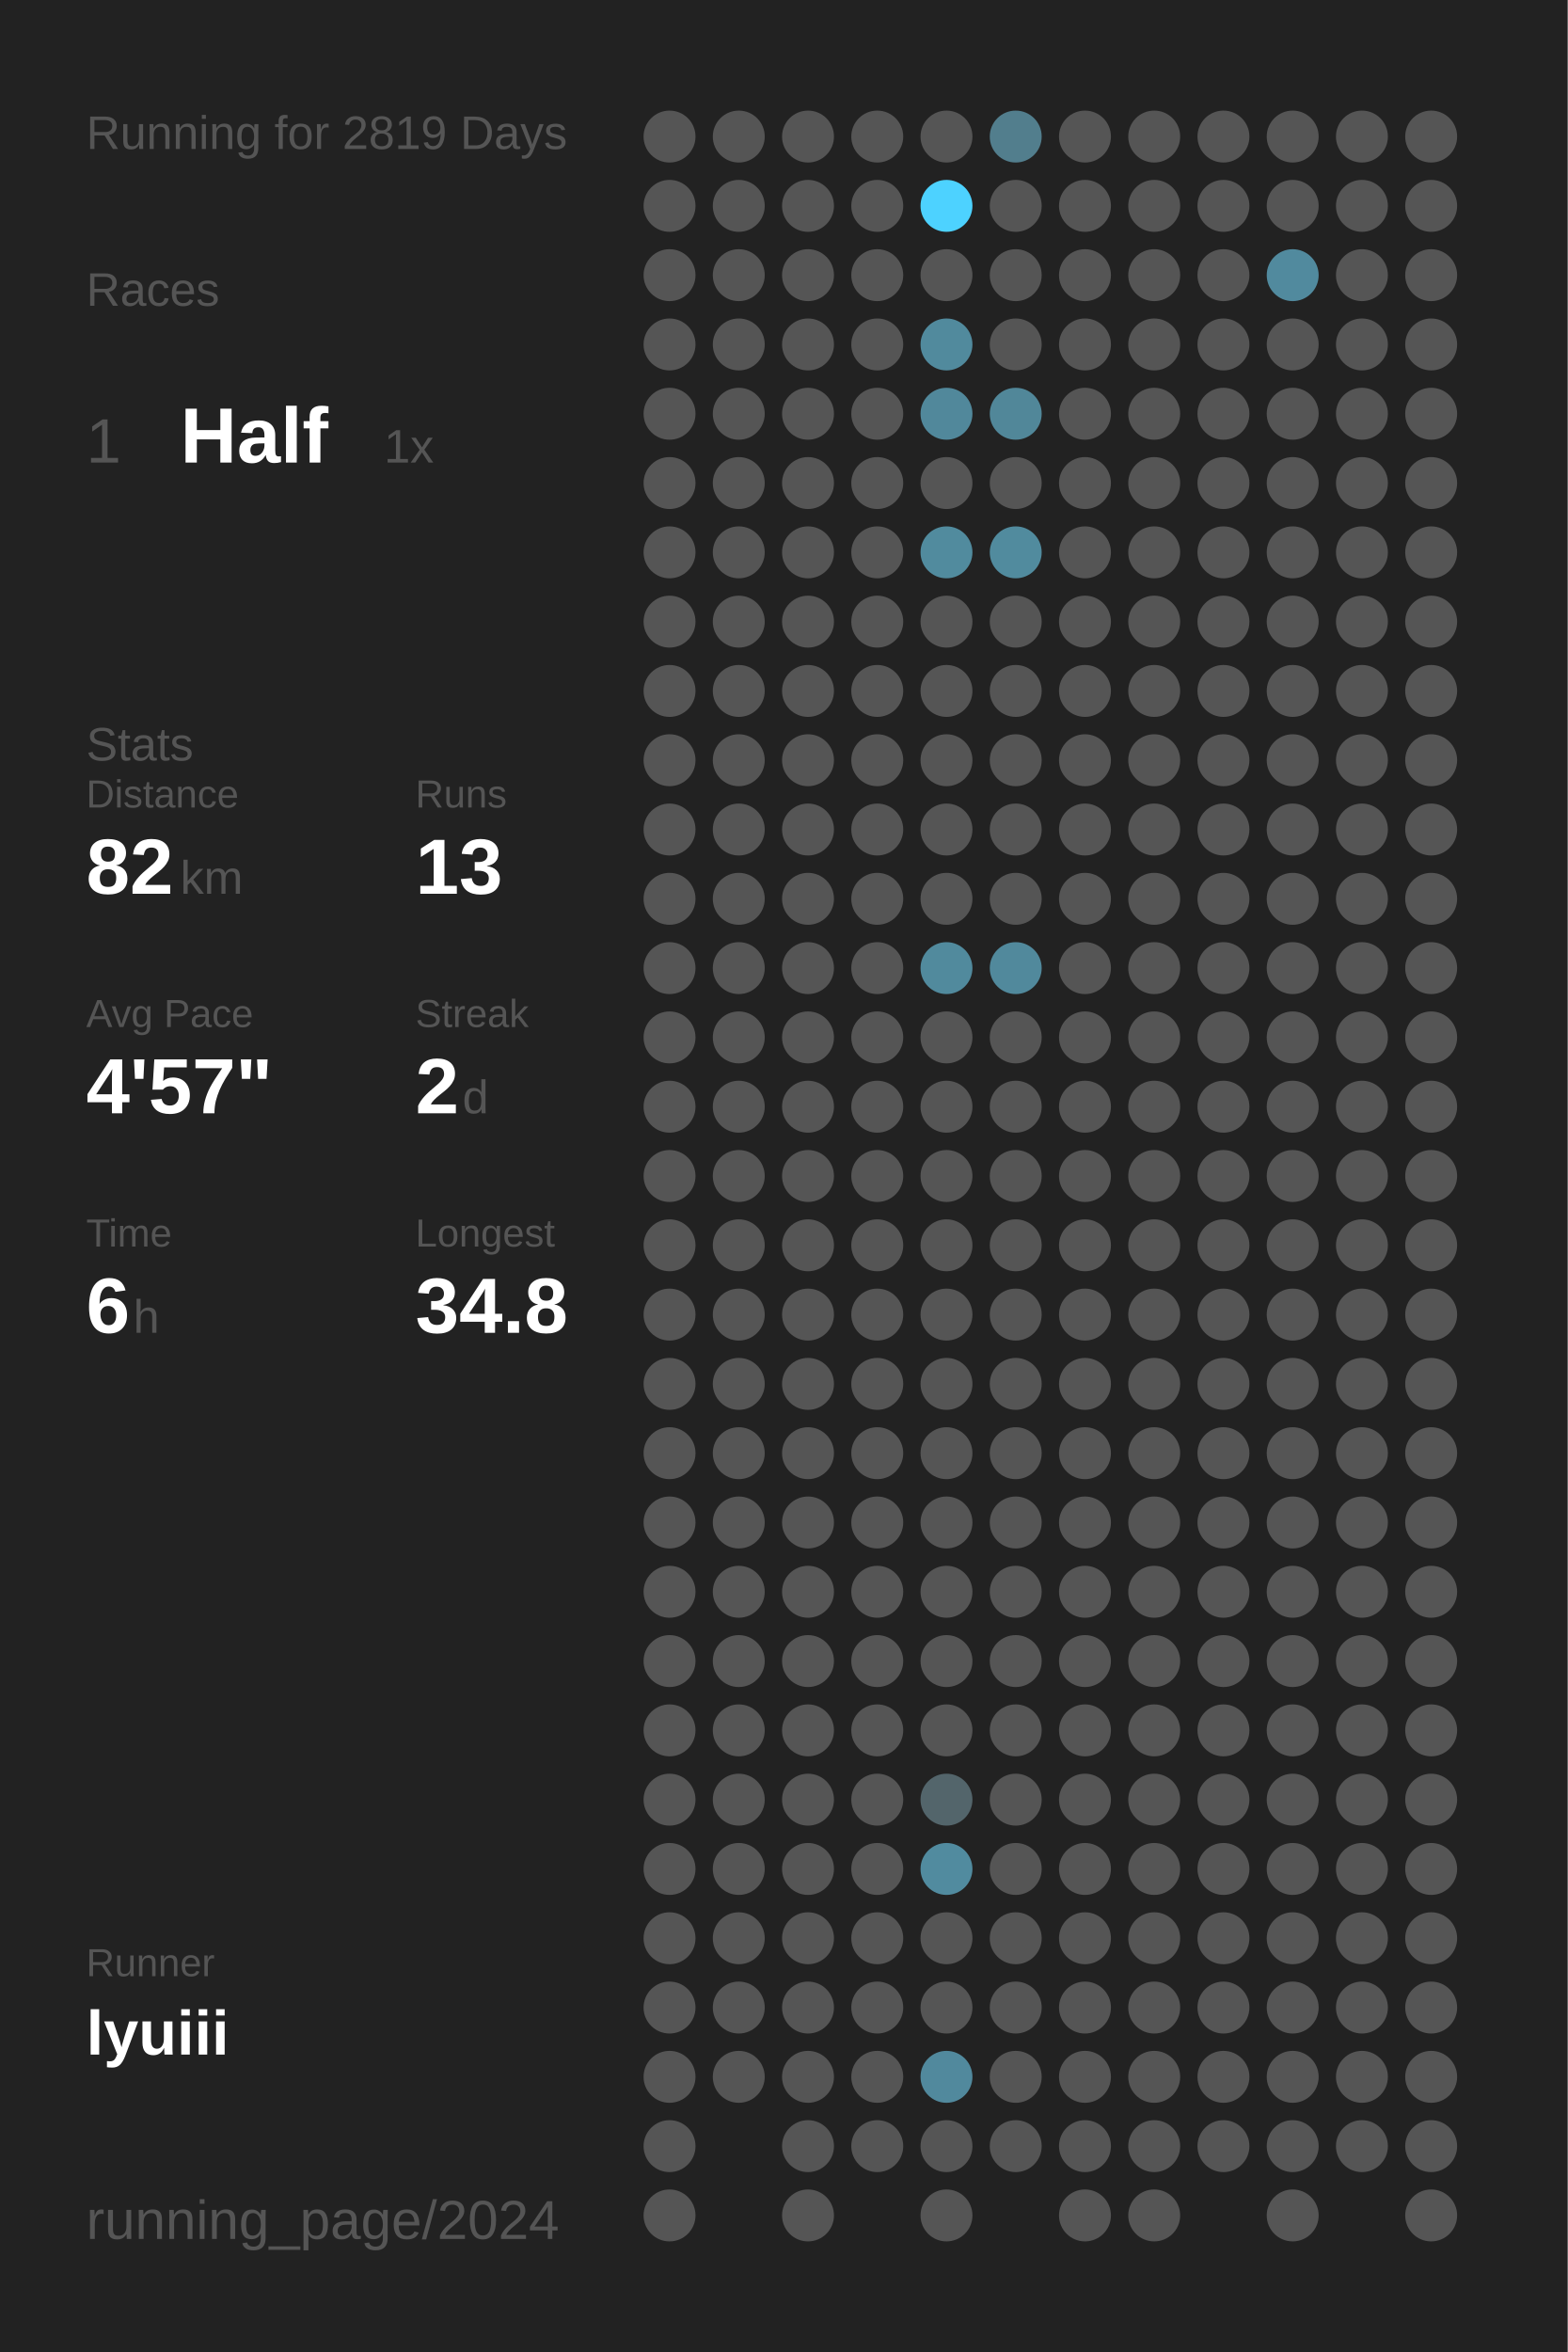
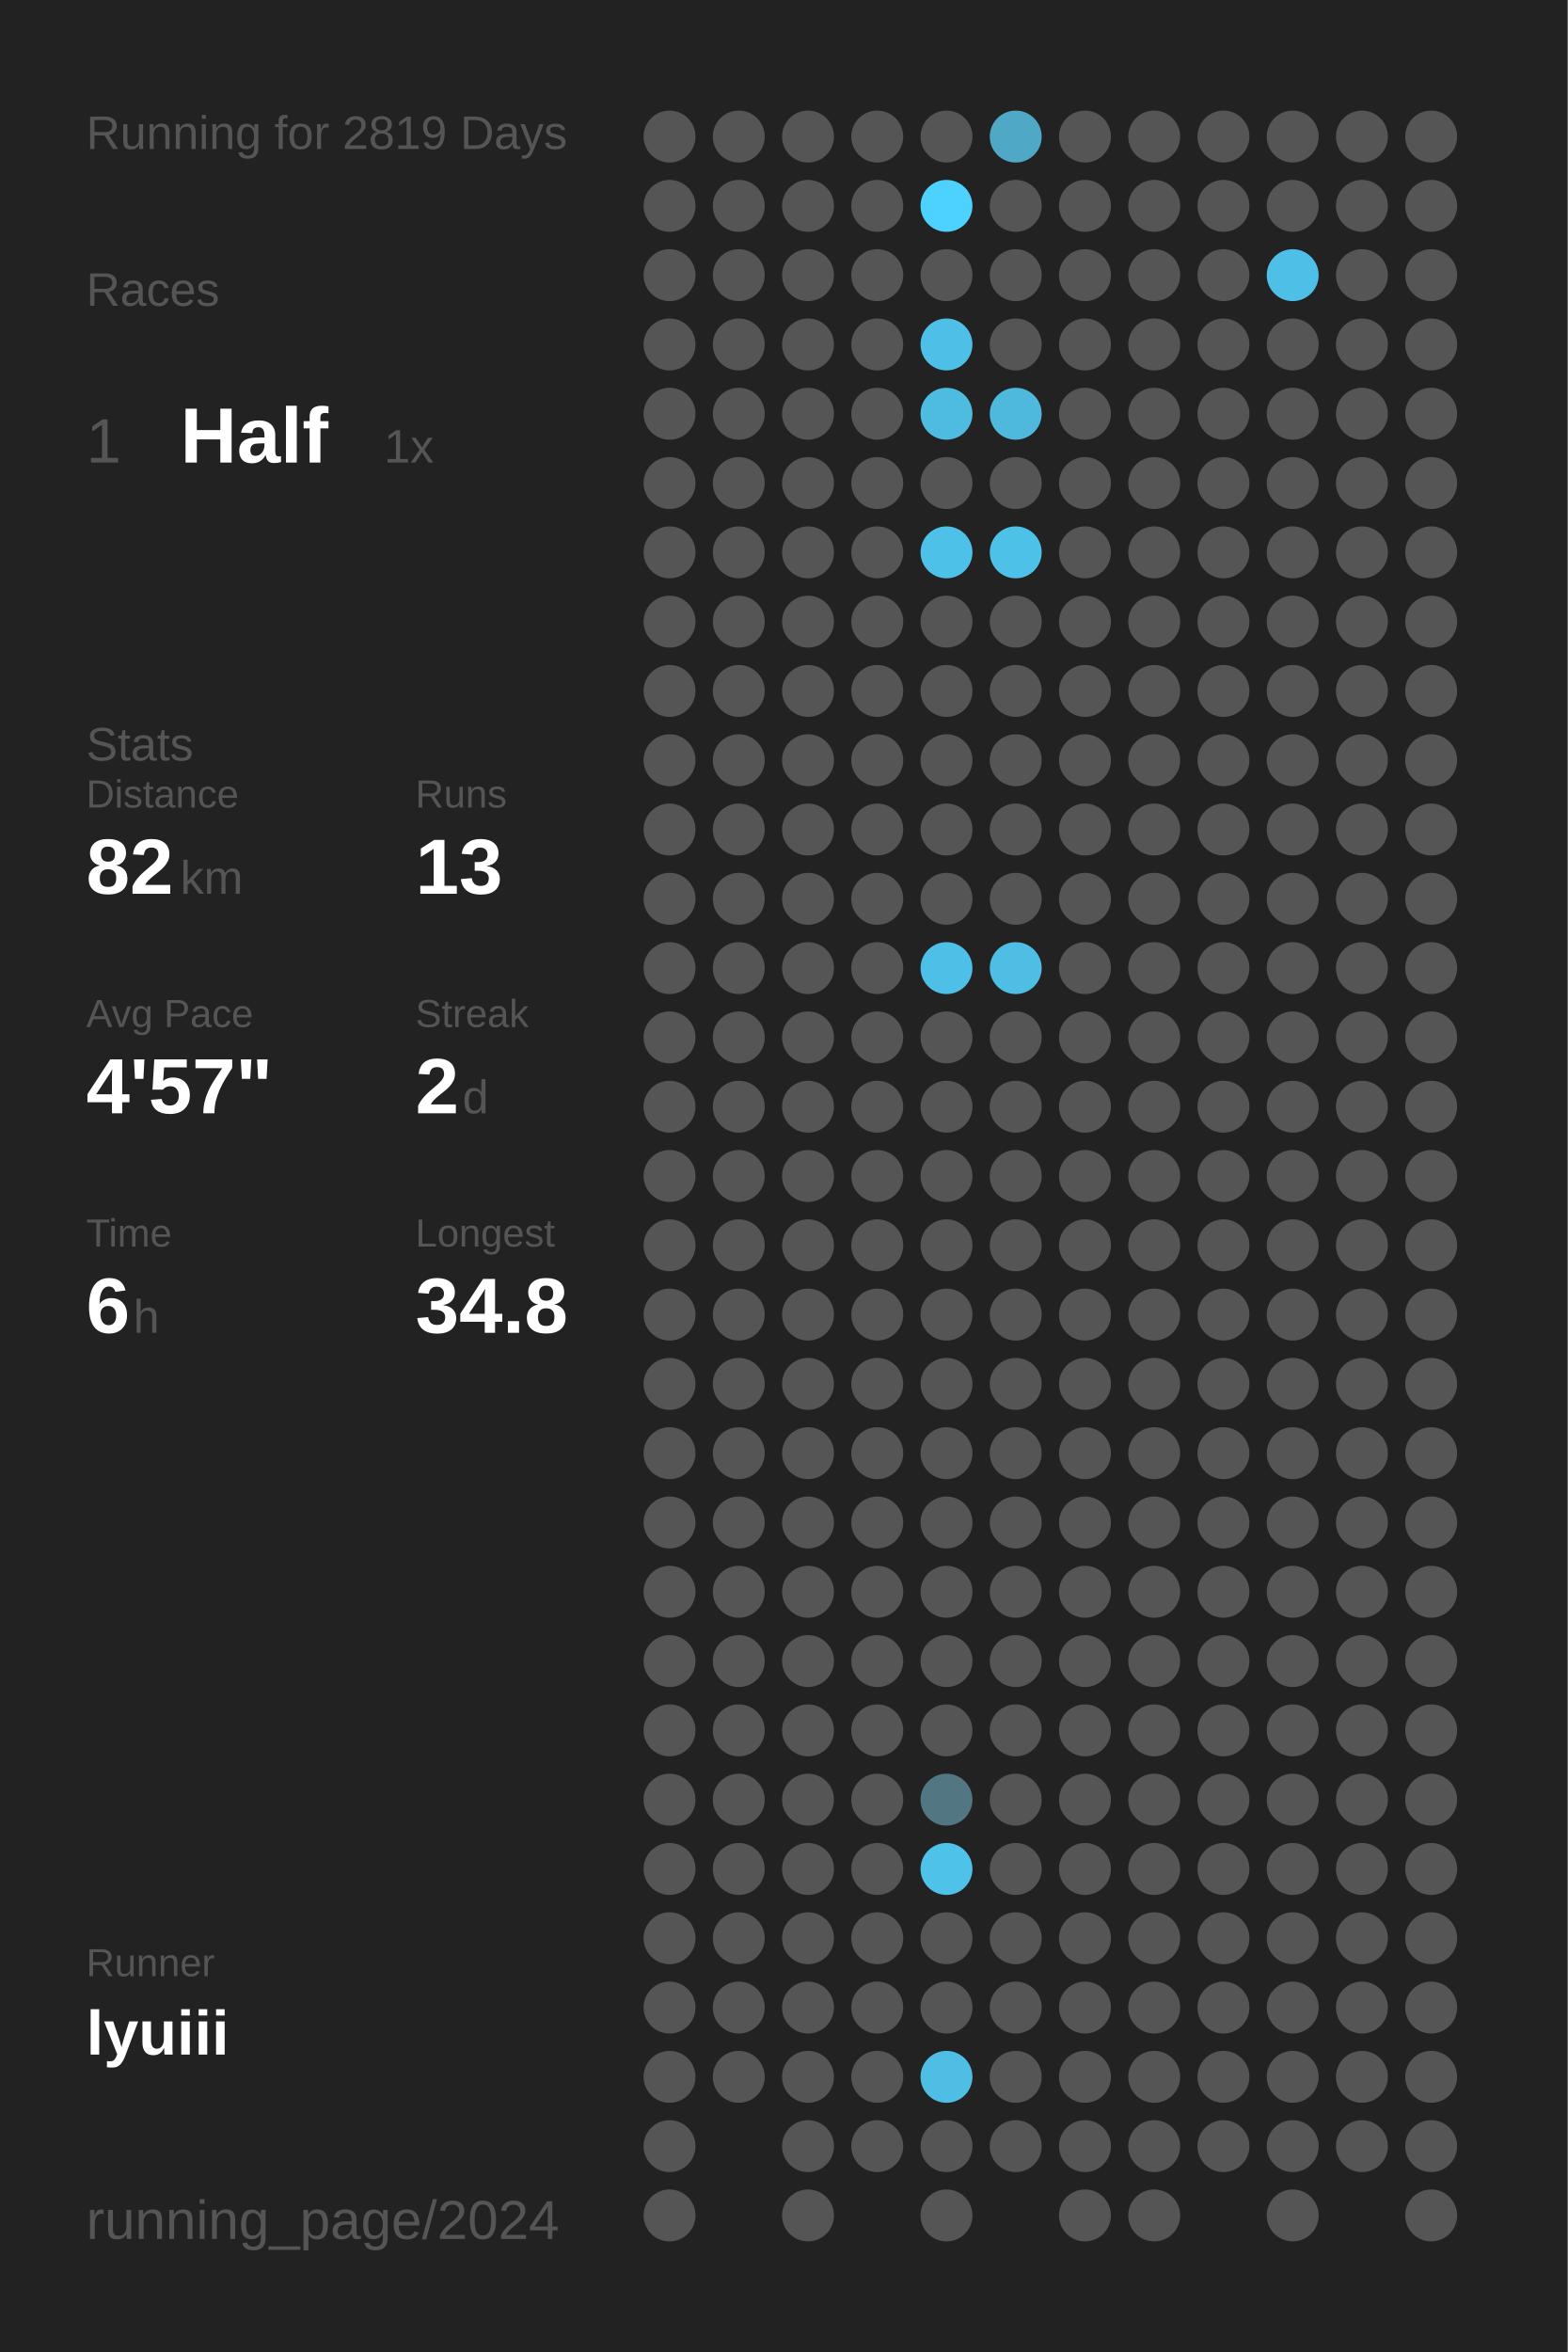
<svg xmlns="http://www.w3.org/2000/svg" baseProfile="full" height="300mm" version="1.1" viewBox="0,0,200,300" width="200mm">
  <defs />
  <rect fill="#222222" height="300" width="200" x="0" y="0" />
  <text fill="#555555" style="font-size:6px; font-family:Arial;" x="11" y="19">Running for 2819 Days</text>
  <text fill="#555555" style="font-size:6px; font-family:Arial;" x="11" y="39">Races</text>
  <text fill="#555555" style="font-size:8px; font-family:Arial;" x="11" y="59">1</text>
  <text fill="#FFFFFF" style="font-size:10px; font-family:Arial; font-weight:bold;" x="23" y="59">Half</text>
  <text fill="#555555" style="font-size:6px; font-family:Arial;" x="49" y="59">1x</text>
  <text fill="#555555" style="font-size:6px; font-family:Arial;" x="11" y="97">Stats</text>
  <text fill="#555555" style="font-size:5px; font-family:Arial;" x="11" y="103">Distance</text>
  <text fill="#FFFFFF" style="font-size:10px; font-family:Arial; font-weight:bold;" x="11" y="114">82</text>
  <text fill="#555555" style="font-size:6px; font-family:Arial;" x="23" y="114">km</text>
  <text fill="#555555" style="font-size:5px; font-family:Arial;" x="53" y="103">Runs</text>
  <text fill="#FFFFFF" style="font-size:10px; font-family:Arial; font-weight:bold;" x="53" y="114">13</text>
  <text fill="#555555" style="font-size:5px; font-family:Arial;" x="11" y="131">Avg Pace</text>
  <text fill="#FFFFFF" style="font-size:10px; font-family:Arial; font-weight:bold;" x="11" y="142">4'57"</text>
  <text fill="#555555" style="font-size:5px; font-family:Arial;" x="53" y="131">Streak</text>
  <text fill="#FFFFFF" style="font-size:10px; font-family:Arial; font-weight:bold;" x="53" y="142">2</text>
  <text fill="#555555" style="font-size:6px; font-family:Arial;" x="59" y="142">d</text>
  <text fill="#555555" style="font-size:5px; font-family:Arial;" x="11" y="159">Time</text>
  <text fill="#FFFFFF" style="font-size:10px; font-family:Arial; font-weight:bold;" x="11" y="170">6</text>
  <text fill="#555555" style="font-size:6px; font-family:Arial;" x="17" y="170">h</text>
  <text fill="#555555" style="font-size:5px; font-family:Arial;" x="53" y="159">Longest</text>
  <text fill="#FFFFFF" style="font-size:10px; font-family:Arial; font-weight:bold;" x="53" y="170">34.8</text>
  <text fill="#555555" style="font-size:5px; font-family:Arial;" x="11" y="252.065">Runner</text>
  <text fill="#FFFFFF" style="font-size:8px; font-family:Arial; font-weight:bold;" x="11" y="262.065">lyuiii</text>
  <text fill="#555555" style="font-size:7px; font-family:Arial;" x="11" y="285.581">running_page/2024</text>
  <circle cx="85.417" cy="17.419" fill="#555555" r="3.312" />
  <circle cx="85.417" cy="26.258" fill="#555555" r="3.312" />
  <circle cx="85.417" cy="35.097" fill="#555555" r="3.312" />
  <circle cx="85.417" cy="43.935" fill="#555555" r="3.312" />
  <circle cx="85.417" cy="52.774" fill="#555555" r="3.312" />
  <circle cx="85.417" cy="61.613" fill="#555555" r="3.312" />
  <circle cx="85.417" cy="70.452" fill="#555555" r="3.312" />
  <circle cx="85.417" cy="79.29" fill="#555555" r="3.312" />
  <circle cx="85.417" cy="88.129" fill="#555555" r="3.312" />
  <circle cx="85.417" cy="96.968" fill="#555555" r="3.312" />
  <circle cx="85.417" cy="105.806" fill="#555555" r="3.312" />
  <circle cx="85.417" cy="114.645" fill="#555555" r="3.312" />
  <circle cx="85.417" cy="123.484" fill="#555555" r="3.312" />
  <circle cx="85.417" cy="132.323" fill="#555555" r="3.312" />
  <circle cx="85.417" cy="141.161" fill="#555555" r="3.312" />
  <circle cx="85.417" cy="150" fill="#555555" r="3.312" />
  <circle cx="85.417" cy="158.839" fill="#555555" r="3.312" />
  <circle cx="85.417" cy="167.677" fill="#555555" r="3.312" />
  <circle cx="85.417" cy="176.516" fill="#555555" r="3.312" />
  <circle cx="85.417" cy="185.355" fill="#555555" r="3.312" />
  <circle cx="85.417" cy="194.194" fill="#555555" r="3.312" />
  <circle cx="85.417" cy="203.032" fill="#555555" r="3.312" />
  <circle cx="85.417" cy="211.871" fill="#555555" r="3.312" />
  <circle cx="85.417" cy="220.71" fill="#555555" r="3.312" />
  <circle cx="85.417" cy="229.548" fill="#555555" r="3.312" />
  <circle cx="85.417" cy="238.387" fill="#555555" r="3.312" />
  <circle cx="85.417" cy="247.226" fill="#555555" r="3.312" />
  <circle cx="85.417" cy="256.065" fill="#555555" r="3.312" />
  <circle cx="85.417" cy="264.903" fill="#555555" r="3.312" />
  <circle cx="85.417" cy="273.742" fill="#555555" r="3.312" />
  <circle cx="85.417" cy="282.581" fill="#555555" r="3.312" />
  <circle cx="94.25" cy="17.419" fill="#555555" r="3.312" />
  <circle cx="94.25" cy="26.258" fill="#555555" r="3.312" />
  <circle cx="94.25" cy="35.097" fill="#555555" r="3.312" />
  <circle cx="94.25" cy="43.935" fill="#555555" r="3.312" />
  <circle cx="94.25" cy="52.774" fill="#555555" r="3.312" />
  <circle cx="94.25" cy="61.613" fill="#555555" r="3.312" />
  <circle cx="94.25" cy="70.452" fill="#555555" r="3.312" />
  <circle cx="94.25" cy="79.29" fill="#555555" r="3.312" />
  <circle cx="94.25" cy="88.129" fill="#555555" r="3.312" />
  <circle cx="94.25" cy="96.968" fill="#555555" r="3.312" />
  <circle cx="94.25" cy="105.806" fill="#555555" r="3.312" />
  <circle cx="94.25" cy="114.645" fill="#555555" r="3.312" />
  <circle cx="94.25" cy="123.484" fill="#555555" r="3.312" />
  <circle cx="94.25" cy="132.323" fill="#555555" r="3.312" />
  <circle cx="94.25" cy="141.161" fill="#555555" r="3.312" />
  <circle cx="94.25" cy="150" fill="#555555" r="3.312" />
  <circle cx="94.25" cy="158.839" fill="#555555" r="3.312" />
  <circle cx="94.25" cy="167.677" fill="#555555" r="3.312" />
  <circle cx="94.25" cy="176.516" fill="#555555" r="3.312" />
  <circle cx="94.25" cy="185.355" fill="#555555" r="3.312" />
  <circle cx="94.25" cy="194.194" fill="#555555" r="3.312" />
  <circle cx="94.25" cy="203.032" fill="#555555" r="3.312" />
  <circle cx="94.25" cy="211.871" fill="#555555" r="3.312" />
  <circle cx="94.25" cy="220.71" fill="#555555" r="3.312" />
  <circle cx="94.25" cy="229.548" fill="#555555" r="3.312" />
  <circle cx="94.25" cy="238.387" fill="#555555" r="3.312" />
  <circle cx="94.25" cy="247.226" fill="#555555" r="3.312" />
  <circle cx="94.25" cy="256.065" fill="#555555" r="3.312" />
  <circle cx="94.25" cy="264.903" fill="#555555" r="3.312" />
  <circle cx="103.083" cy="17.419" fill="#555555" r="3.312" />
  <circle cx="103.083" cy="26.258" fill="#555555" r="3.312" />
  <circle cx="103.083" cy="35.097" fill="#555555" r="3.312" />
  <circle cx="103.083" cy="43.935" fill="#555555" r="3.312" />
  <circle cx="103.083" cy="52.774" fill="#555555" r="3.312" />
  <circle cx="103.083" cy="61.613" fill="#555555" r="3.312" />
  <circle cx="103.083" cy="70.452" fill="#555555" r="3.312" />
  <circle cx="103.083" cy="79.29" fill="#555555" r="3.312" />
  <circle cx="103.083" cy="88.129" fill="#555555" r="3.312" />
  <circle cx="103.083" cy="96.968" fill="#555555" r="3.312" />
  <circle cx="103.083" cy="105.806" fill="#555555" r="3.312" />
  <circle cx="103.083" cy="114.645" fill="#555555" r="3.312" />
  <circle cx="103.083" cy="123.484" fill="#555555" r="3.312" />
  <circle cx="103.083" cy="132.323" fill="#555555" r="3.312" />
  <circle cx="103.083" cy="141.161" fill="#555555" r="3.312" />
  <circle cx="103.083" cy="150" fill="#555555" r="3.312" />
  <circle cx="103.083" cy="158.839" fill="#555555" r="3.312" />
  <circle cx="103.083" cy="167.677" fill="#555555" r="3.312" />
  <circle cx="103.083" cy="176.516" fill="#555555" r="3.312" />
  <circle cx="103.083" cy="185.355" fill="#555555" r="3.312" />
  <circle cx="103.083" cy="194.194" fill="#555555" r="3.312" />
  <circle cx="103.083" cy="203.032" fill="#555555" r="3.312" />
  <circle cx="103.083" cy="211.871" fill="#555555" r="3.312" />
  <circle cx="103.083" cy="220.71" fill="#555555" r="3.312" />
  <circle cx="103.083" cy="229.548" fill="#555555" r="3.312" />
  <circle cx="103.083" cy="238.387" fill="#555555" r="3.312" />
  <circle cx="103.083" cy="247.226" fill="#555555" r="3.312" />
  <circle cx="103.083" cy="256.065" fill="#555555" r="3.312" />
  <circle cx="103.083" cy="264.903" fill="#555555" r="3.312" />
  <circle cx="103.083" cy="273.742" fill="#555555" r="3.312" />
  <circle cx="103.083" cy="282.581" fill="#555555" r="3.312" />
  <circle cx="111.917" cy="17.419" fill="#555555" r="3.312" />
  <circle cx="111.917" cy="26.258" fill="#555555" r="3.312" />
  <circle cx="111.917" cy="35.097" fill="#555555" r="3.312" />
  <circle cx="111.917" cy="43.935" fill="#555555" r="3.312" />
  <circle cx="111.917" cy="52.774" fill="#555555" r="3.312" />
  <circle cx="111.917" cy="61.613" fill="#555555" r="3.312" />
  <circle cx="111.917" cy="70.452" fill="#555555" r="3.312" />
  <circle cx="111.917" cy="79.29" fill="#555555" r="3.312" />
  <circle cx="111.917" cy="88.129" fill="#555555" r="3.312" />
  <circle cx="111.917" cy="96.968" fill="#555555" r="3.312" />
  <circle cx="111.917" cy="105.806" fill="#555555" r="3.312" />
  <circle cx="111.917" cy="114.645" fill="#555555" r="3.312" />
  <circle cx="111.917" cy="123.484" fill="#555555" r="3.312" />
  <circle cx="111.917" cy="132.323" fill="#555555" r="3.312" />
  <circle cx="111.917" cy="141.161" fill="#555555" r="3.312" />
  <circle cx="111.917" cy="150" fill="#555555" r="3.312" />
  <circle cx="111.917" cy="158.839" fill="#555555" r="3.312" />
  <circle cx="111.917" cy="167.677" fill="#555555" r="3.312" />
  <circle cx="111.917" cy="176.516" fill="#555555" r="3.312" />
  <circle cx="111.917" cy="185.355" fill="#555555" r="3.312" />
  <circle cx="111.917" cy="194.194" fill="#555555" r="3.312" />
  <circle cx="111.917" cy="203.032" fill="#555555" r="3.312" />
  <circle cx="111.917" cy="211.871" fill="#555555" r="3.312" />
  <circle cx="111.917" cy="220.71" fill="#555555" r="3.312" />
  <circle cx="111.917" cy="229.548" fill="#555555" r="3.312" />
  <circle cx="111.917" cy="238.387" fill="#555555" r="3.312" />
  <circle cx="111.917" cy="247.226" fill="#555555" r="3.312" />
  <circle cx="111.917" cy="256.065" fill="#555555" r="3.312" />
  <circle cx="111.917" cy="264.903" fill="#555555" r="3.312" />
  <circle cx="111.917" cy="273.742" fill="#555555" r="3.312" />
  <circle cx="120.75" cy="17.419" fill="#555555" r="3.312" />
  <circle cx="120.75" cy="26.258" fill="#4DD2FF" r="3.312" />
  <circle cx="120.75" cy="35.097" fill="#555555" r="3.312" />
-   <circle cx="120.75" cy="43.935" fill="#518a9d" r="3.312" />
-   <circle cx="120.75" cy="52.774" fill="#51889b" r="3.312" />
+   <circle cx="120.75" cy="43.935" fill="#4ebfe6" r="3.312" />
+   <circle cx="120.75" cy="52.774" fill="#4ebce1" r="3.312" />
  <circle cx="120.75" cy="61.613" fill="#555555" r="3.312" />
-   <circle cx="120.75" cy="70.452" fill="#518b9e" r="3.312" />
+   <circle cx="120.75" cy="70.452" fill="#4ec1e8" r="3.312" />
  <circle cx="120.75" cy="79.29" fill="#555555" r="3.312" />
  <circle cx="120.75" cy="88.129" fill="#555555" r="3.312" />
  <circle cx="120.75" cy="96.968" fill="#555555" r="3.312" />
  <circle cx="120.75" cy="105.806" fill="#555555" r="3.312" />
  <circle cx="120.75" cy="114.645" fill="#555555" r="3.312" />
-   <circle cx="120.75" cy="123.484" fill="#518a9d" r="3.312" />
+   <circle cx="120.75" cy="123.484" fill="#4ebfe6" r="3.312" />
  <circle cx="120.75" cy="132.323" fill="#555555" r="3.312" />
  <circle cx="120.75" cy="141.161" fill="#555555" r="3.312" />
  <circle cx="120.75" cy="150" fill="#555555" r="3.312" />
  <circle cx="120.75" cy="158.839" fill="#555555" r="3.312" />
  <circle cx="120.75" cy="167.677" fill="#555555" r="3.312" />
  <circle cx="120.75" cy="176.516" fill="#555555" r="3.312" />
  <circle cx="120.75" cy="185.355" fill="#555555" r="3.312" />
  <circle cx="120.75" cy="194.194" fill="#555555" r="3.312" />
  <circle cx="120.75" cy="203.032" fill="#555555" r="3.312" />
  <circle cx="120.75" cy="211.871" fill="#555555" r="3.312" />
  <circle cx="120.75" cy="220.71" fill="#555555" r="3.312" />
-   <circle cx="120.75" cy="229.548" fill="#53656b" r="3.312" />
-   <circle cx="120.75" cy="238.387" fill="#518b9f" r="3.312" />
+   <circle cx="120.75" cy="229.548" fill="#527682" r="3.312" />
+   <circle cx="120.75" cy="238.387" fill="#4ec2e9" r="3.312" />
  <circle cx="120.75" cy="247.226" fill="#555555" r="3.312" />
  <circle cx="120.75" cy="256.065" fill="#555555" r="3.312" />
-   <circle cx="120.75" cy="264.903" fill="#51899d" r="3.312" />
+   <circle cx="120.75" cy="264.903" fill="#4ebee5" r="3.312" />
  <circle cx="120.75" cy="273.742" fill="#555555" r="3.312" />
  <circle cx="120.75" cy="282.581" fill="#555555" r="3.312" />
-   <circle cx="129.583" cy="17.419" fill="#527e8d" r="3.312" />
+   <circle cx="129.583" cy="17.419" fill="#4fa8c6" r="3.312" />
  <circle cx="129.583" cy="26.258" fill="#555555" r="3.312" />
  <circle cx="129.583" cy="35.097" fill="#555555" r="3.312" />
  <circle cx="129.583" cy="43.935" fill="#555555" r="3.312" />
-   <circle cx="129.583" cy="52.774" fill="#518799" r="3.312" />
+   <circle cx="129.583" cy="52.774" fill="#4eb9dd" r="3.312" />
  <circle cx="129.583" cy="61.613" fill="#555555" r="3.312" />
-   <circle cx="129.583" cy="70.452" fill="#518b9e" r="3.312" />
+   <circle cx="129.583" cy="70.452" fill="#4ec1e8" r="3.312" />
  <circle cx="129.583" cy="79.29" fill="#555555" r="3.312" />
  <circle cx="129.583" cy="88.129" fill="#555555" r="3.312" />
  <circle cx="129.583" cy="96.968" fill="#555555" r="3.312" />
  <circle cx="129.583" cy="105.806" fill="#555555" r="3.312" />
  <circle cx="129.583" cy="114.645" fill="#555555" r="3.312" />
-   <circle cx="129.583" cy="123.484" fill="#51899c" r="3.312" />
+   <circle cx="129.583" cy="123.484" fill="#4ebee4" r="3.312" />
  <circle cx="129.583" cy="132.323" fill="#555555" r="3.312" />
  <circle cx="129.583" cy="141.161" fill="#555555" r="3.312" />
  <circle cx="129.583" cy="150" fill="#555555" r="3.312" />
  <circle cx="129.583" cy="158.839" fill="#555555" r="3.312" />
  <circle cx="129.583" cy="167.677" fill="#555555" r="3.312" />
  <circle cx="129.583" cy="176.516" fill="#555555" r="3.312" />
  <circle cx="129.583" cy="185.355" fill="#555555" r="3.312" />
  <circle cx="129.583" cy="194.194" fill="#555555" r="3.312" />
  <circle cx="129.583" cy="203.032" fill="#555555" r="3.312" />
  <circle cx="129.583" cy="211.871" fill="#555555" r="3.312" />
  <circle cx="129.583" cy="220.71" fill="#555555" r="3.312" />
  <circle cx="129.583" cy="229.548" fill="#555555" r="3.312" />
  <circle cx="129.583" cy="238.387" fill="#555555" r="3.312" />
  <circle cx="129.583" cy="247.226" fill="#555555" r="3.312" />
  <circle cx="129.583" cy="256.065" fill="#555555" r="3.312" />
  <circle cx="129.583" cy="264.903" fill="#555555" r="3.312" />
  <circle cx="129.583" cy="273.742" fill="#555555" r="3.312" />
  <circle cx="138.417" cy="17.419" fill="#555555" r="3.312" />
  <circle cx="138.417" cy="26.258" fill="#555555" r="3.312" />
  <circle cx="138.417" cy="35.097" fill="#555555" r="3.312" />
  <circle cx="138.417" cy="43.935" fill="#555555" r="3.312" />
  <circle cx="138.417" cy="52.774" fill="#555555" r="3.312" />
  <circle cx="138.417" cy="61.613" fill="#555555" r="3.312" />
  <circle cx="138.417" cy="70.452" fill="#555555" r="3.312" />
  <circle cx="138.417" cy="79.29" fill="#555555" r="3.312" />
  <circle cx="138.417" cy="88.129" fill="#555555" r="3.312" />
  <circle cx="138.417" cy="96.968" fill="#555555" r="3.312" />
  <circle cx="138.417" cy="105.806" fill="#555555" r="3.312" />
  <circle cx="138.417" cy="114.645" fill="#555555" r="3.312" />
  <circle cx="138.417" cy="123.484" fill="#555555" r="3.312" />
  <circle cx="138.417" cy="132.323" fill="#555555" r="3.312" />
  <circle cx="138.417" cy="141.161" fill="#555555" r="3.312" />
  <circle cx="138.417" cy="150" fill="#555555" r="3.312" />
  <circle cx="138.417" cy="158.839" fill="#555555" r="3.312" />
  <circle cx="138.417" cy="167.677" fill="#555555" r="3.312" />
  <circle cx="138.417" cy="176.516" fill="#555555" r="3.312" />
  <circle cx="138.417" cy="185.355" fill="#555555" r="3.312" />
  <circle cx="138.417" cy="194.194" fill="#555555" r="3.312" />
  <circle cx="138.417" cy="203.032" fill="#555555" r="3.312" />
  <circle cx="138.417" cy="211.871" fill="#555555" r="3.312" />
  <circle cx="138.417" cy="220.71" fill="#555555" r="3.312" />
  <circle cx="138.417" cy="229.548" fill="#555555" r="3.312" />
  <circle cx="138.417" cy="238.387" fill="#555555" r="3.312" />
  <circle cx="138.417" cy="247.226" fill="#555555" r="3.312" />
  <circle cx="138.417" cy="256.065" fill="#555555" r="3.312" />
  <circle cx="138.417" cy="264.903" fill="#555555" r="3.312" />
  <circle cx="138.417" cy="273.742" fill="#555555" r="3.312" />
  <circle cx="138.417" cy="282.581" fill="#555555" r="3.312" />
  <circle cx="147.25" cy="17.419" fill="#555555" r="3.312" />
  <circle cx="147.25" cy="26.258" fill="#555555" r="3.312" />
  <circle cx="147.25" cy="35.097" fill="#555555" r="3.312" />
  <circle cx="147.25" cy="43.935" fill="#555555" r="3.312" />
  <circle cx="147.25" cy="52.774" fill="#555555" r="3.312" />
  <circle cx="147.25" cy="61.613" fill="#555555" r="3.312" />
  <circle cx="147.25" cy="70.452" fill="#555555" r="3.312" />
  <circle cx="147.25" cy="79.29" fill="#555555" r="3.312" />
  <circle cx="147.25" cy="88.129" fill="#555555" r="3.312" />
  <circle cx="147.25" cy="96.968" fill="#555555" r="3.312" />
  <circle cx="147.25" cy="105.806" fill="#555555" r="3.312" />
  <circle cx="147.25" cy="114.645" fill="#555555" r="3.312" />
  <circle cx="147.25" cy="123.484" fill="#555555" r="3.312" />
  <circle cx="147.25" cy="132.323" fill="#555555" r="3.312" />
  <circle cx="147.25" cy="141.161" fill="#555555" r="3.312" />
  <circle cx="147.25" cy="150" fill="#555555" r="3.312" />
  <circle cx="147.25" cy="158.839" fill="#555555" r="3.312" />
  <circle cx="147.25" cy="167.677" fill="#555555" r="3.312" />
  <circle cx="147.25" cy="176.516" fill="#555555" r="3.312" />
  <circle cx="147.25" cy="185.355" fill="#555555" r="3.312" />
  <circle cx="147.25" cy="194.194" fill="#555555" r="3.312" />
  <circle cx="147.25" cy="203.032" fill="#555555" r="3.312" />
  <circle cx="147.25" cy="211.871" fill="#555555" r="3.312" />
  <circle cx="147.25" cy="220.71" fill="#555555" r="3.312" />
  <circle cx="147.25" cy="229.548" fill="#555555" r="3.312" />
  <circle cx="147.25" cy="238.387" fill="#555555" r="3.312" />
  <circle cx="147.25" cy="247.226" fill="#555555" r="3.312" />
  <circle cx="147.25" cy="256.065" fill="#555555" r="3.312" />
  <circle cx="147.25" cy="264.903" fill="#555555" r="3.312" />
  <circle cx="147.25" cy="273.742" fill="#555555" r="3.312" />
  <circle cx="147.25" cy="282.581" fill="#555555" r="3.312" />
  <circle cx="156.083" cy="17.419" fill="#555555" r="3.312" />
  <circle cx="156.083" cy="26.258" fill="#555555" r="3.312" />
  <circle cx="156.083" cy="35.097" fill="#555555" r="3.312" />
  <circle cx="156.083" cy="43.935" fill="#555555" r="3.312" />
  <circle cx="156.083" cy="52.774" fill="#555555" r="3.312" />
  <circle cx="156.083" cy="61.613" fill="#555555" r="3.312" />
  <circle cx="156.083" cy="70.452" fill="#555555" r="3.312" />
  <circle cx="156.083" cy="79.29" fill="#555555" r="3.312" />
  <circle cx="156.083" cy="88.129" fill="#555555" r="3.312" />
  <circle cx="156.083" cy="96.968" fill="#555555" r="3.312" />
  <circle cx="156.083" cy="105.806" fill="#555555" r="3.312" />
  <circle cx="156.083" cy="114.645" fill="#555555" r="3.312" />
  <circle cx="156.083" cy="123.484" fill="#555555" r="3.312" />
  <circle cx="156.083" cy="132.323" fill="#555555" r="3.312" />
  <circle cx="156.083" cy="141.161" fill="#555555" r="3.312" />
  <circle cx="156.083" cy="150" fill="#555555" r="3.312" />
  <circle cx="156.083" cy="158.839" fill="#555555" r="3.312" />
  <circle cx="156.083" cy="167.677" fill="#555555" r="3.312" />
  <circle cx="156.083" cy="176.516" fill="#555555" r="3.312" />
  <circle cx="156.083" cy="185.355" fill="#555555" r="3.312" />
  <circle cx="156.083" cy="194.194" fill="#555555" r="3.312" />
  <circle cx="156.083" cy="203.032" fill="#555555" r="3.312" />
  <circle cx="156.083" cy="211.871" fill="#555555" r="3.312" />
  <circle cx="156.083" cy="220.71" fill="#555555" r="3.312" />
  <circle cx="156.083" cy="229.548" fill="#555555" r="3.312" />
  <circle cx="156.083" cy="238.387" fill="#555555" r="3.312" />
  <circle cx="156.083" cy="247.226" fill="#555555" r="3.312" />
  <circle cx="156.083" cy="256.065" fill="#555555" r="3.312" />
  <circle cx="156.083" cy="264.903" fill="#555555" r="3.312" />
  <circle cx="156.083" cy="273.742" fill="#555555" r="3.312" />
  <circle cx="164.917" cy="17.419" fill="#555555" r="3.312" />
  <circle cx="164.917" cy="26.258" fill="#555555" r="3.312" />
-   <circle cx="164.917" cy="35.097" fill="#518a9e" r="3.312" />
+   <circle cx="164.917" cy="35.097" fill="#4ec0e7" r="3.312" />
  <circle cx="164.917" cy="43.935" fill="#555555" r="3.312" />
  <circle cx="164.917" cy="52.774" fill="#555555" r="3.312" />
  <circle cx="164.917" cy="61.613" fill="#555555" r="3.312" />
  <circle cx="164.917" cy="70.452" fill="#555555" r="3.312" />
  <circle cx="164.917" cy="79.29" fill="#555555" r="3.312" />
  <circle cx="164.917" cy="88.129" fill="#555555" r="3.312" />
  <circle cx="164.917" cy="96.968" fill="#555555" r="3.312" />
  <circle cx="164.917" cy="105.806" fill="#555555" r="3.312" />
  <circle cx="164.917" cy="114.645" fill="#555555" r="3.312" />
  <circle cx="164.917" cy="123.484" fill="#555555" r="3.312" />
  <circle cx="164.917" cy="132.323" fill="#555555" r="3.312" />
  <circle cx="164.917" cy="141.161" fill="#555555" r="3.312" />
  <circle cx="164.917" cy="150" fill="#555555" r="3.312" />
  <circle cx="164.917" cy="158.839" fill="#555555" r="3.312" />
  <circle cx="164.917" cy="167.677" fill="#555555" r="3.312" />
  <circle cx="164.917" cy="176.516" fill="#555555" r="3.312" />
  <circle cx="164.917" cy="185.355" fill="#555555" r="3.312" />
  <circle cx="164.917" cy="194.194" fill="#555555" r="3.312" />
  <circle cx="164.917" cy="203.032" fill="#555555" r="3.312" />
  <circle cx="164.917" cy="211.871" fill="#555555" r="3.312" />
  <circle cx="164.917" cy="220.71" fill="#555555" r="3.312" />
  <circle cx="164.917" cy="229.548" fill="#555555" r="3.312" />
  <circle cx="164.917" cy="238.387" fill="#555555" r="3.312" />
  <circle cx="164.917" cy="247.226" fill="#555555" r="3.312" />
  <circle cx="164.917" cy="256.065" fill="#555555" r="3.312" />
  <circle cx="164.917" cy="264.903" fill="#555555" r="3.312" />
  <circle cx="164.917" cy="273.742" fill="#555555" r="3.312" />
  <circle cx="164.917" cy="282.581" fill="#555555" r="3.312" />
  <circle cx="173.75" cy="17.419" fill="#555555" r="3.312" />
  <circle cx="173.75" cy="26.258" fill="#555555" r="3.312" />
  <circle cx="173.75" cy="35.097" fill="#555555" r="3.312" />
  <circle cx="173.75" cy="43.935" fill="#555555" r="3.312" />
  <circle cx="173.75" cy="52.774" fill="#555555" r="3.312" />
  <circle cx="173.75" cy="61.613" fill="#555555" r="3.312" />
  <circle cx="173.75" cy="70.452" fill="#555555" r="3.312" />
  <circle cx="173.75" cy="79.29" fill="#555555" r="3.312" />
  <circle cx="173.75" cy="88.129" fill="#555555" r="3.312" />
  <circle cx="173.75" cy="96.968" fill="#555555" r="3.312" />
  <circle cx="173.75" cy="105.806" fill="#555555" r="3.312" />
  <circle cx="173.75" cy="114.645" fill="#555555" r="3.312" />
  <circle cx="173.75" cy="123.484" fill="#555555" r="3.312" />
  <circle cx="173.75" cy="132.323" fill="#555555" r="3.312" />
  <circle cx="173.75" cy="141.161" fill="#555555" r="3.312" />
  <circle cx="173.75" cy="150" fill="#555555" r="3.312" />
  <circle cx="173.75" cy="158.839" fill="#555555" r="3.312" />
  <circle cx="173.75" cy="167.677" fill="#555555" r="3.312" />
  <circle cx="173.75" cy="176.516" fill="#555555" r="3.312" />
  <circle cx="173.75" cy="185.355" fill="#555555" r="3.312" />
  <circle cx="173.75" cy="194.194" fill="#555555" r="3.312" />
  <circle cx="173.75" cy="203.032" fill="#555555" r="3.312" />
  <circle cx="173.75" cy="211.871" fill="#555555" r="3.312" />
  <circle cx="173.75" cy="220.71" fill="#555555" r="3.312" />
  <circle cx="173.75" cy="229.548" fill="#555555" r="3.312" />
  <circle cx="173.75" cy="238.387" fill="#555555" r="3.312" />
  <circle cx="173.75" cy="247.226" fill="#555555" r="3.312" />
  <circle cx="173.75" cy="256.065" fill="#555555" r="3.312" />
  <circle cx="173.75" cy="264.903" fill="#555555" r="3.312" />
  <circle cx="173.75" cy="273.742" fill="#555555" r="3.312" />
  <circle cx="182.583" cy="17.419" fill="#555555" r="3.312" />
  <circle cx="182.583" cy="26.258" fill="#555555" r="3.312" />
  <circle cx="182.583" cy="35.097" fill="#555555" r="3.312" />
  <circle cx="182.583" cy="43.935" fill="#555555" r="3.312" />
  <circle cx="182.583" cy="52.774" fill="#555555" r="3.312" />
  <circle cx="182.583" cy="61.613" fill="#555555" r="3.312" />
  <circle cx="182.583" cy="70.452" fill="#555555" r="3.312" />
  <circle cx="182.583" cy="79.29" fill="#555555" r="3.312" />
  <circle cx="182.583" cy="88.129" fill="#555555" r="3.312" />
  <circle cx="182.583" cy="96.968" fill="#555555" r="3.312" />
  <circle cx="182.583" cy="105.806" fill="#555555" r="3.312" />
  <circle cx="182.583" cy="114.645" fill="#555555" r="3.312" />
  <circle cx="182.583" cy="123.484" fill="#555555" r="3.312" />
  <circle cx="182.583" cy="132.323" fill="#555555" r="3.312" />
  <circle cx="182.583" cy="141.161" fill="#555555" r="3.312" />
  <circle cx="182.583" cy="150" fill="#555555" r="3.312" />
  <circle cx="182.583" cy="158.839" fill="#555555" r="3.312" />
  <circle cx="182.583" cy="167.677" fill="#555555" r="3.312" />
  <circle cx="182.583" cy="176.516" fill="#555555" r="3.312" />
  <circle cx="182.583" cy="185.355" fill="#555555" r="3.312" />
  <circle cx="182.583" cy="194.194" fill="#555555" r="3.312" />
  <circle cx="182.583" cy="203.032" fill="#555555" r="3.312" />
  <circle cx="182.583" cy="211.871" fill="#555555" r="3.312" />
  <circle cx="182.583" cy="220.71" fill="#555555" r="3.312" />
  <circle cx="182.583" cy="229.548" fill="#555555" r="3.312" />
  <circle cx="182.583" cy="238.387" fill="#555555" r="3.312" />
  <circle cx="182.583" cy="247.226" fill="#555555" r="3.312" />
  <circle cx="182.583" cy="256.065" fill="#555555" r="3.312" />
  <circle cx="182.583" cy="264.903" fill="#555555" r="3.312" />
  <circle cx="182.583" cy="273.742" fill="#555555" r="3.312" />
  <circle cx="182.583" cy="282.581" fill="#555555" r="3.312" />
</svg>
